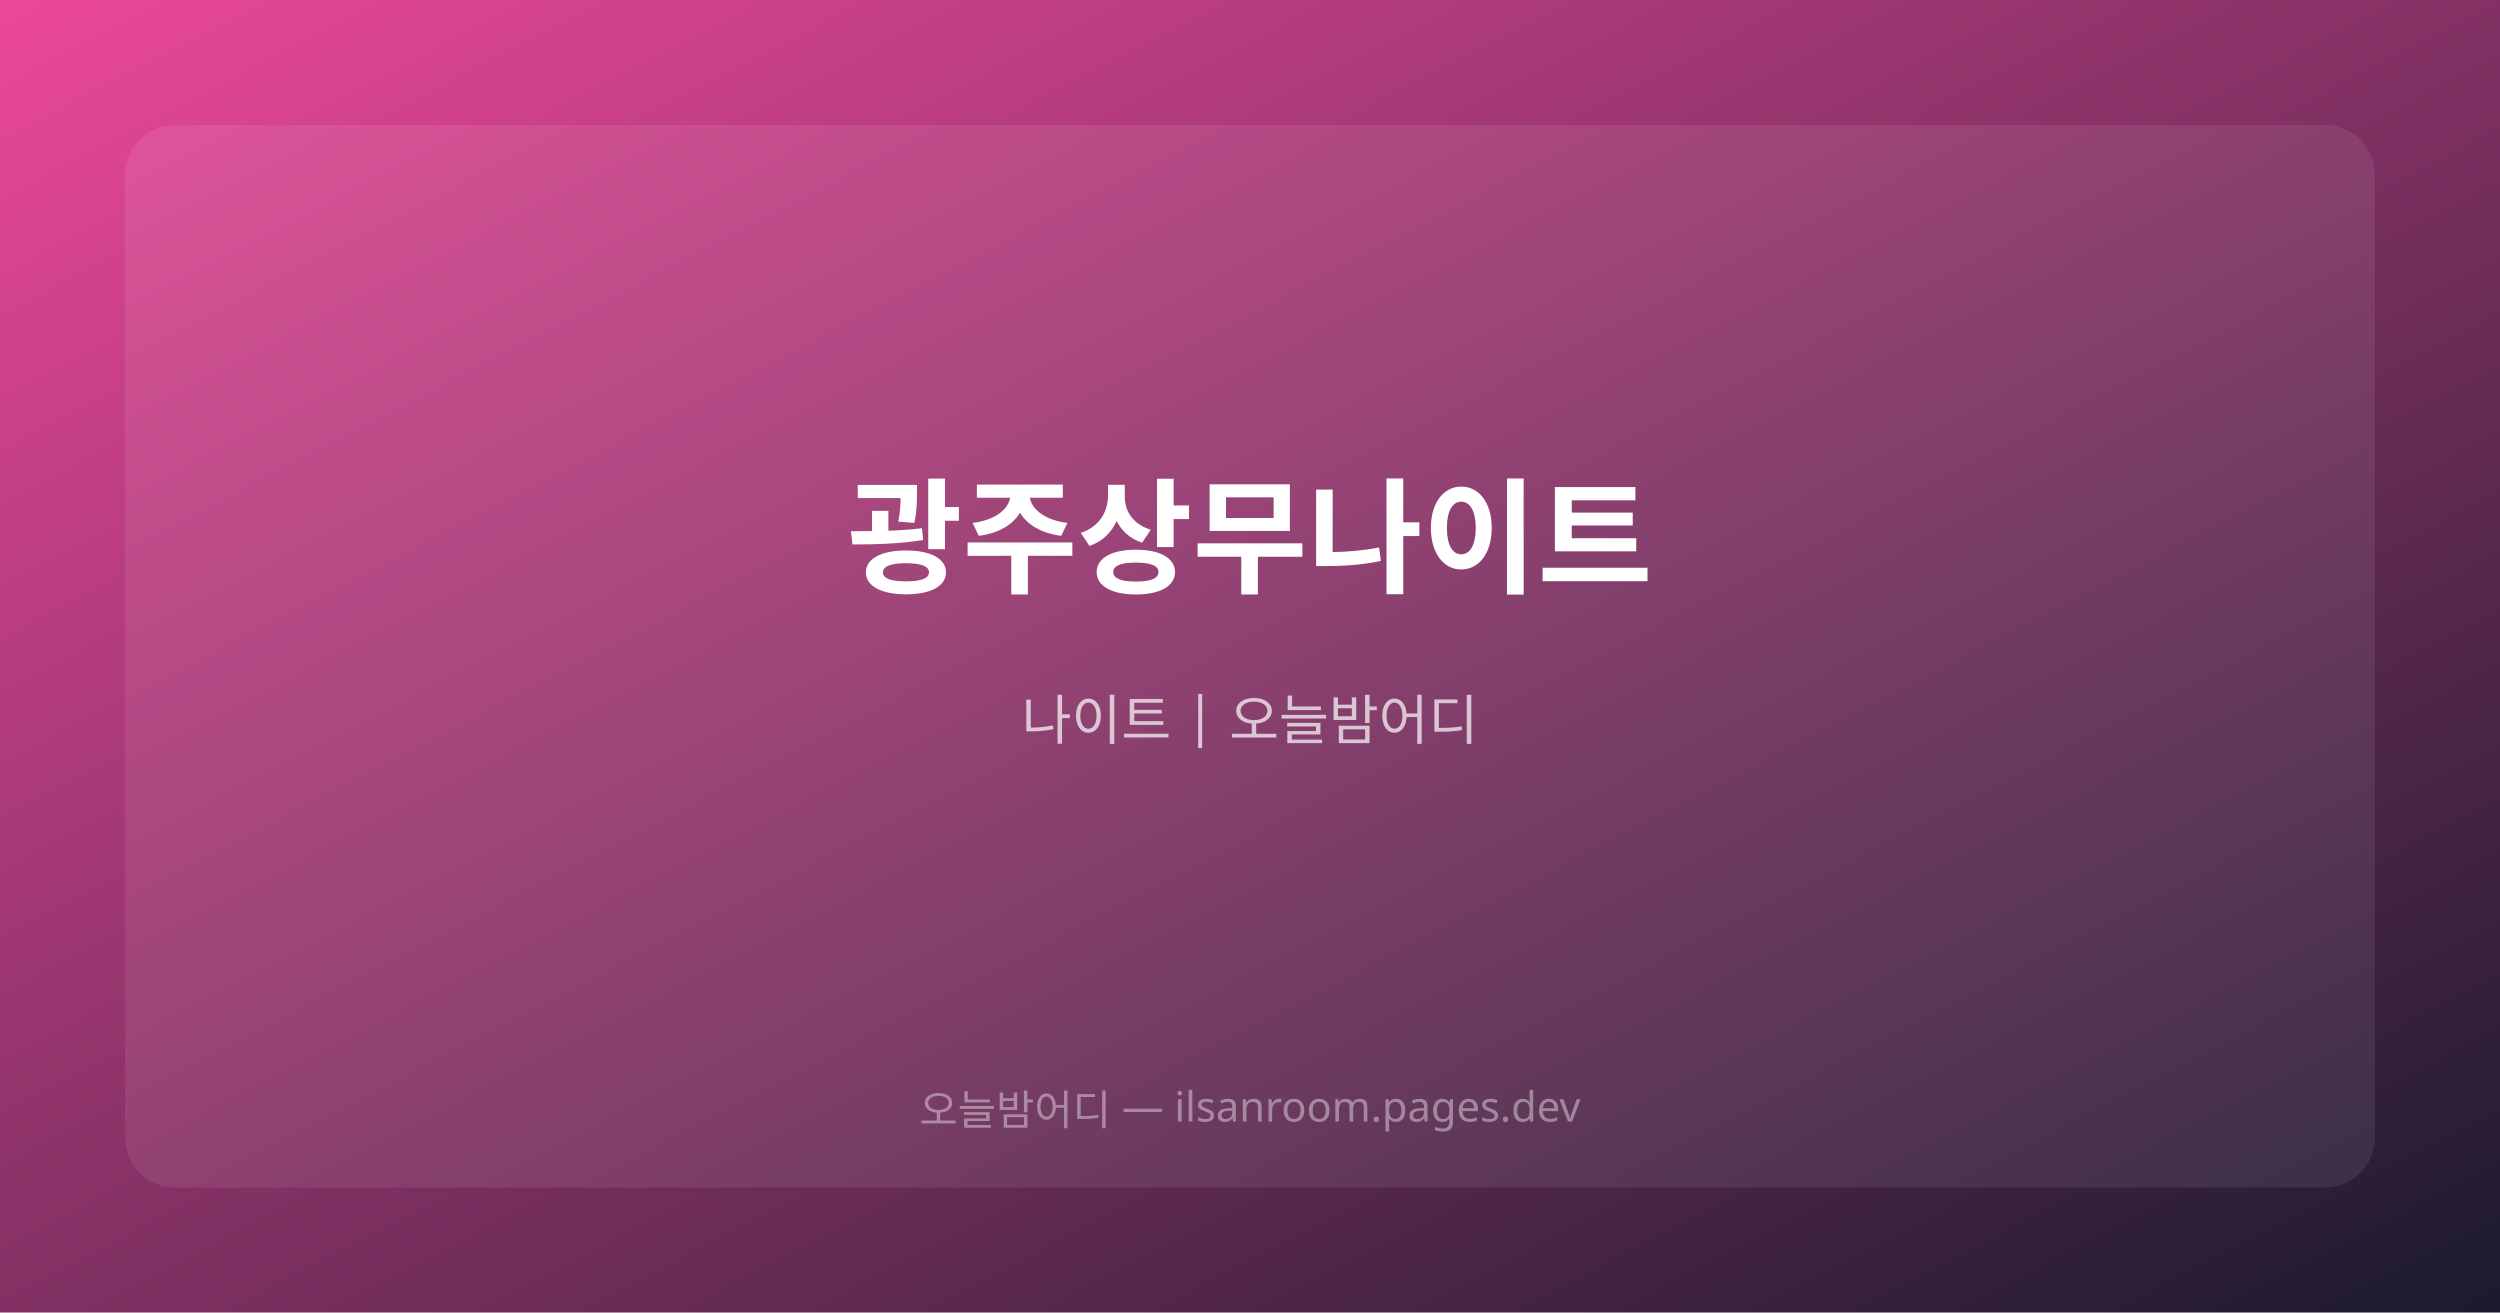
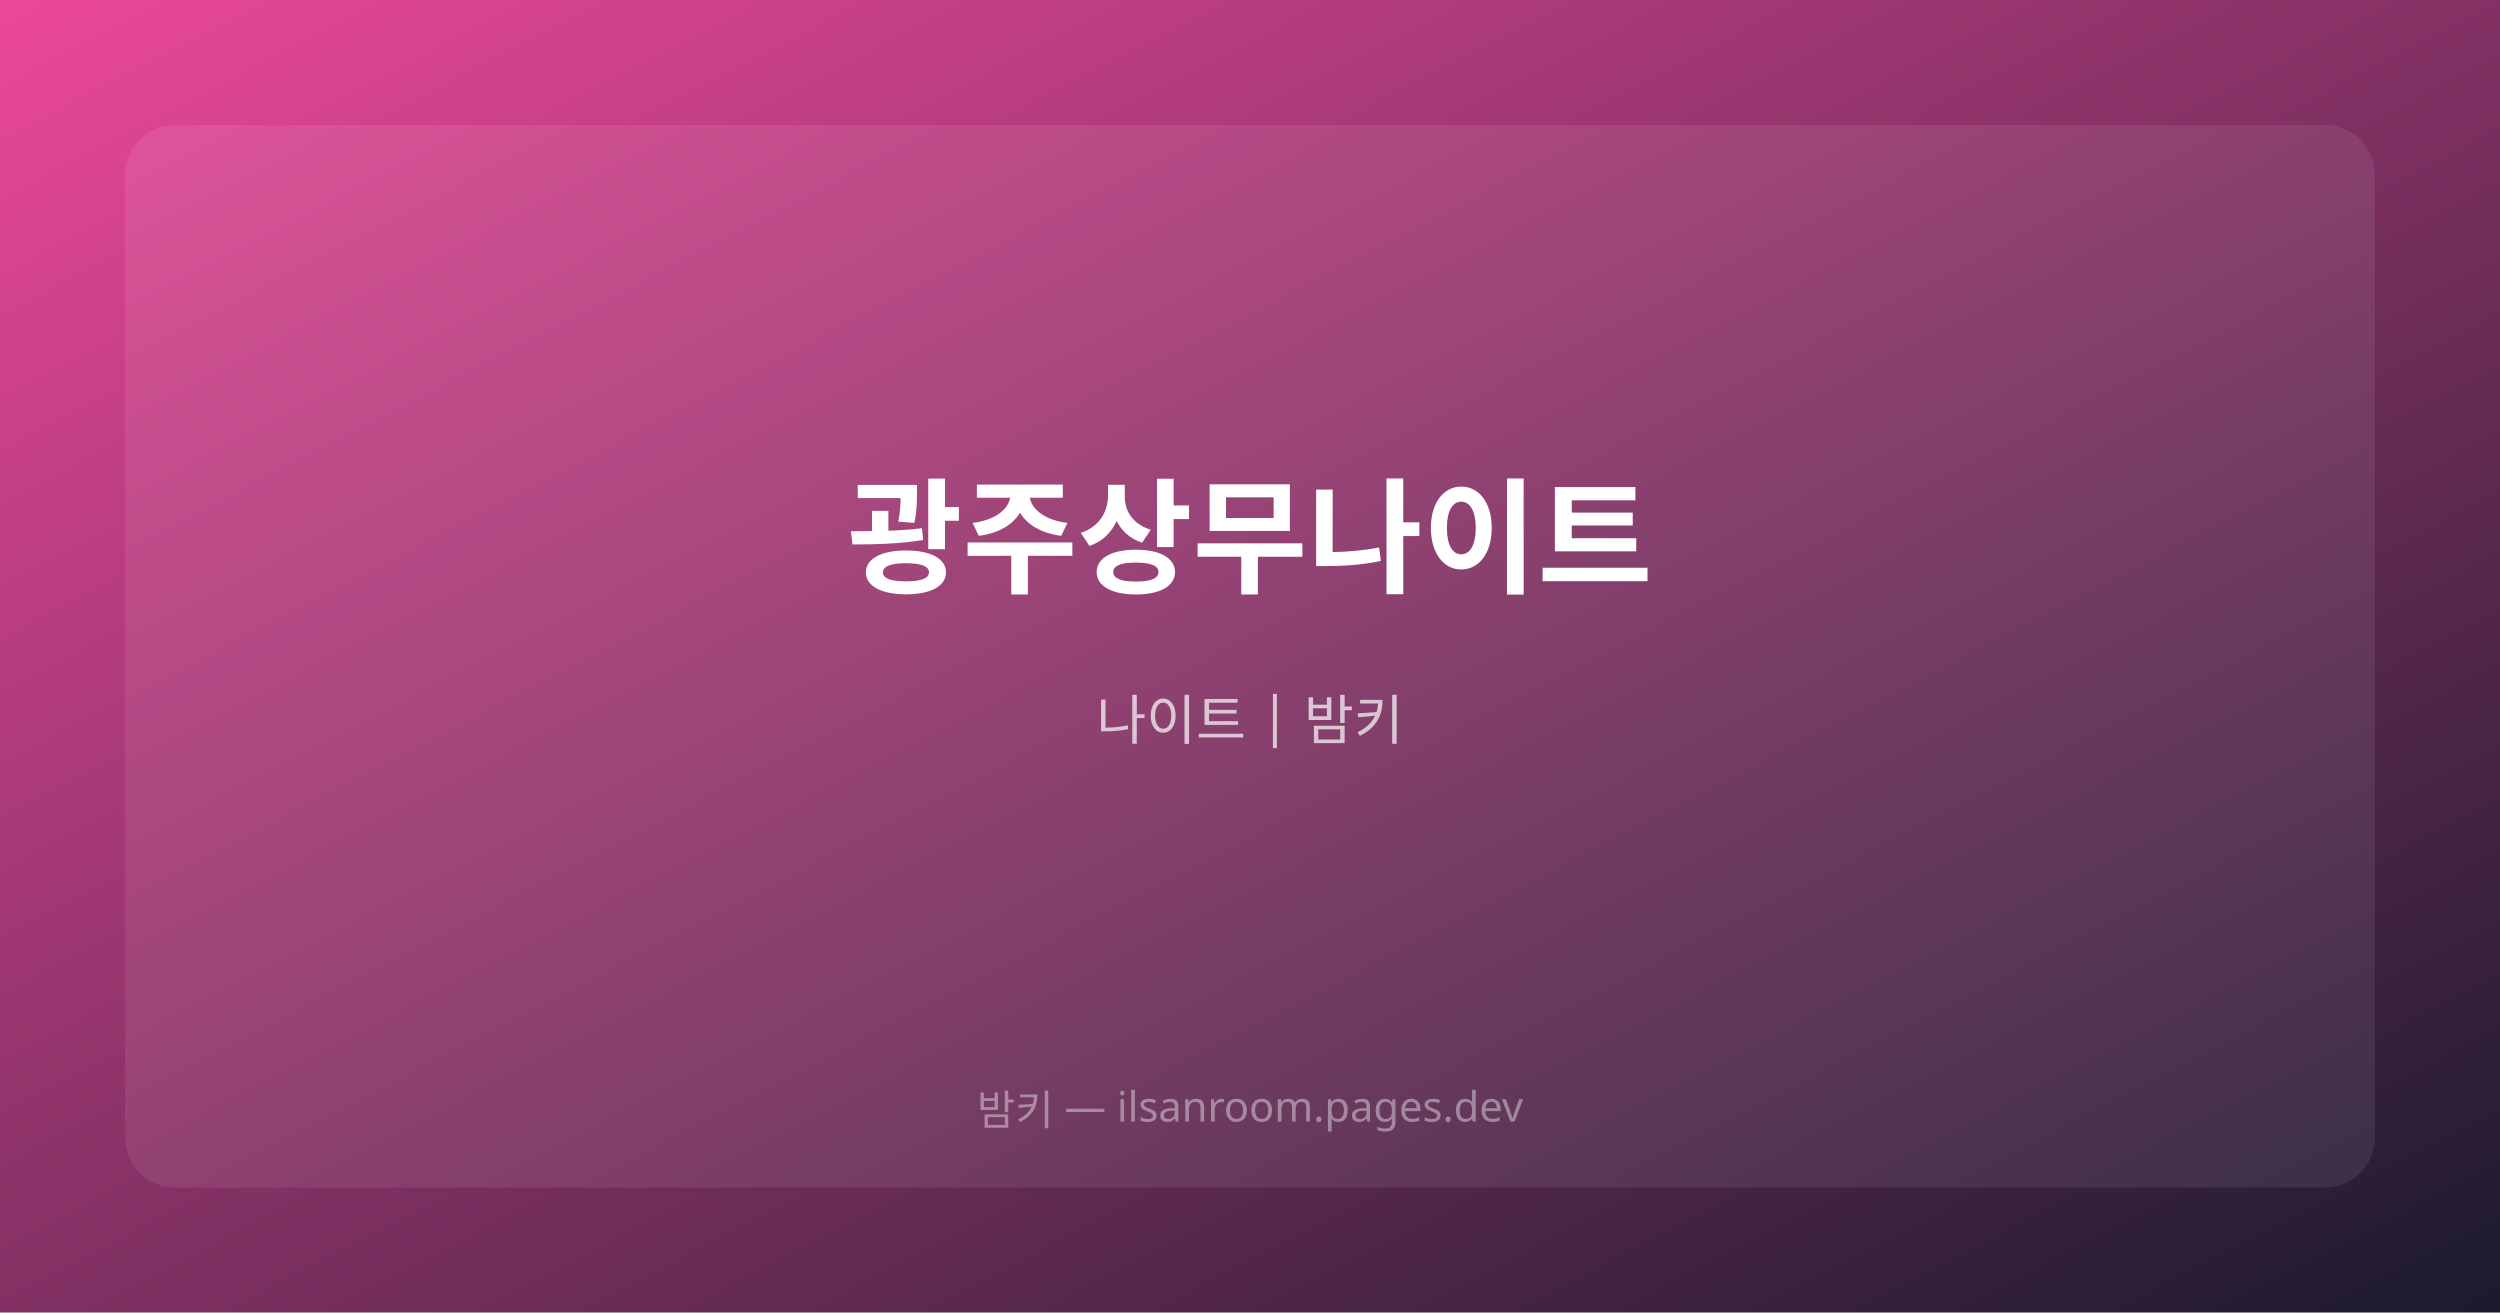
<svg xmlns="http://www.w3.org/2000/svg" width="1200" height="630" viewBox="0 0 1200 630">
  <defs>
    <linearGradient id="bg" x1="0%" y1="0%" x2="100%" y2="100%">
      <stop offset="0%" style="stop-color:#EC4899;stop-opacity:1" />
      <stop offset="100%" style="stop-color:#1a1a2e;stop-opacity:1" />
    </linearGradient>
  </defs>
  <rect width="1200" height="630" fill="url(#bg)" />
  <rect x="60" y="60" width="1080" height="510" rx="24" fill="rgba(255,255,255,0.08)" />
  <text x="600" y="280" text-anchor="middle" font-family="sans-serif" font-size="60" font-weight="bold" fill="white">광주상무나이트</text>
-   <text x="600" y="355" text-anchor="middle" font-family="sans-serif" font-size="26" fill="rgba(255,255,255,0.7)">나이트 | 오늘밤어디</text>
-   <text x="600" y="540" text-anchor="middle" font-family="sans-serif" font-size="20" fill="rgba(255,255,255,0.4)">오늘밤어디 — ilsanroom.pages.dev</text>
+   <text x="600" y="355" text-anchor="middle" font-family="sans-serif" font-size="26" fill="rgba(255,255,255,0.7)">나이트 | 밤키</text>
+   <text x="600" y="540" text-anchor="middle" font-family="sans-serif" font-size="20" fill="rgba(255,255,255,0.4)">밤키 — ilsanroom.pages.dev</text>
</svg>
